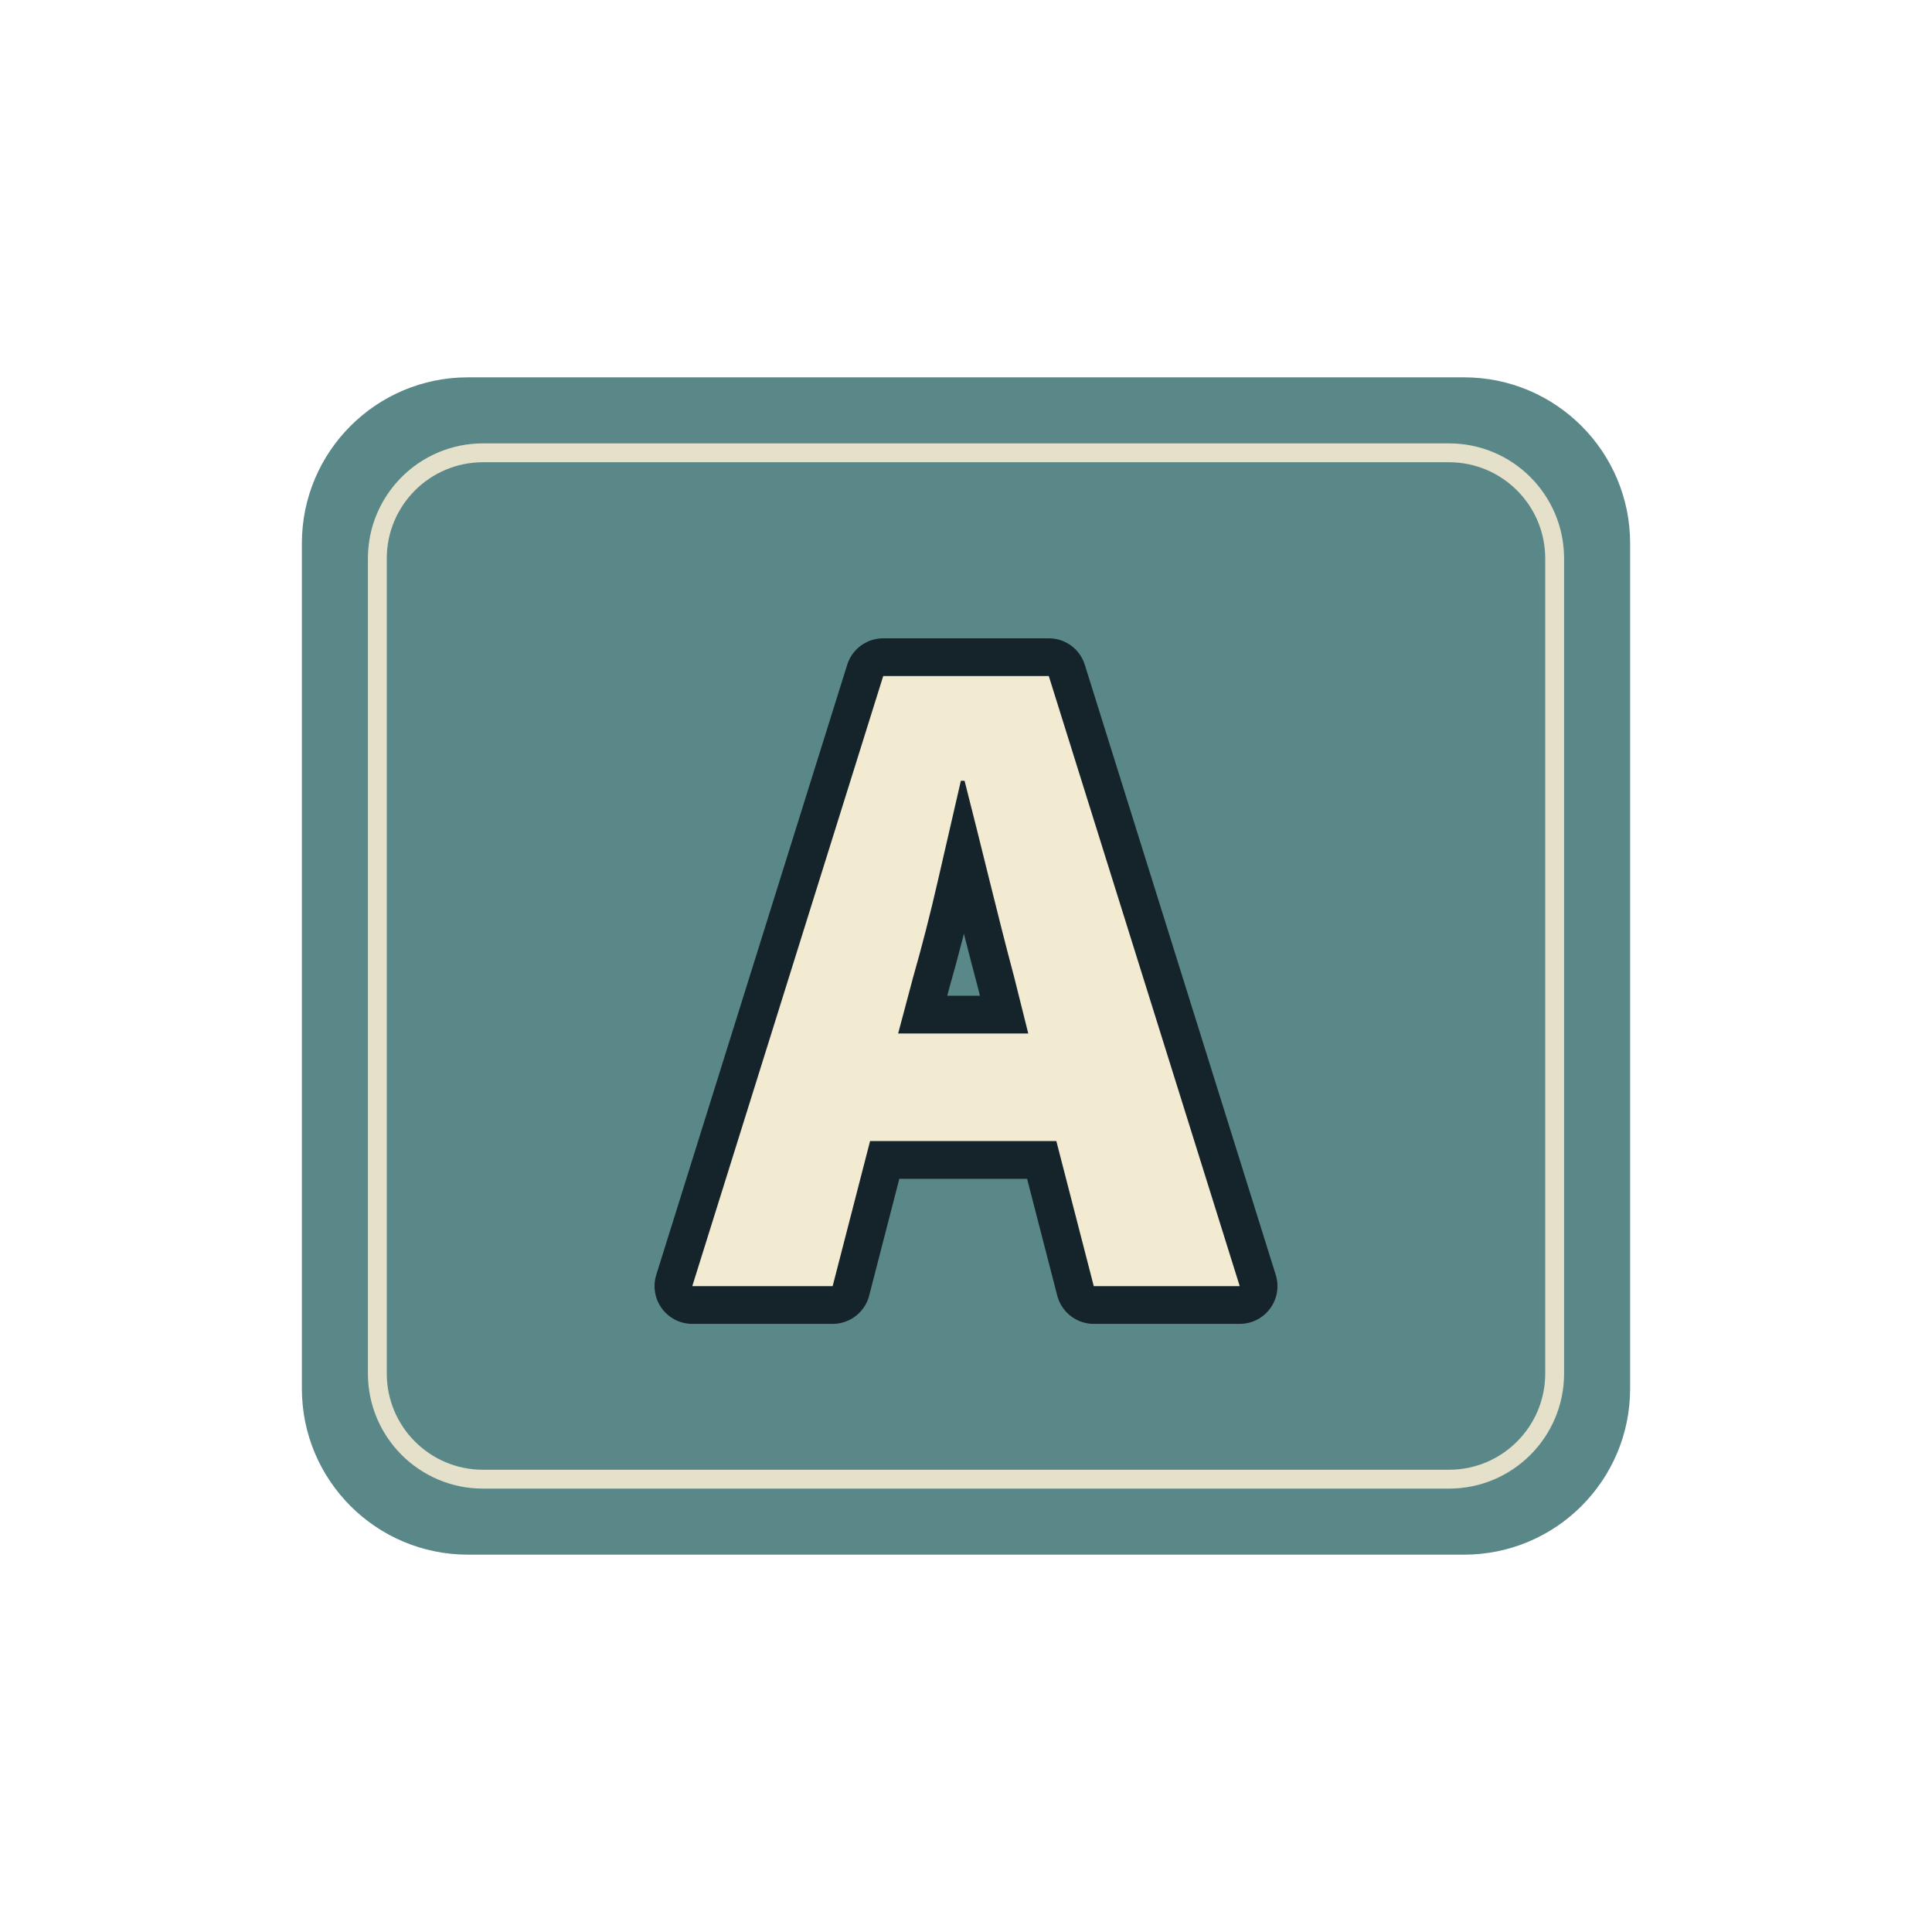
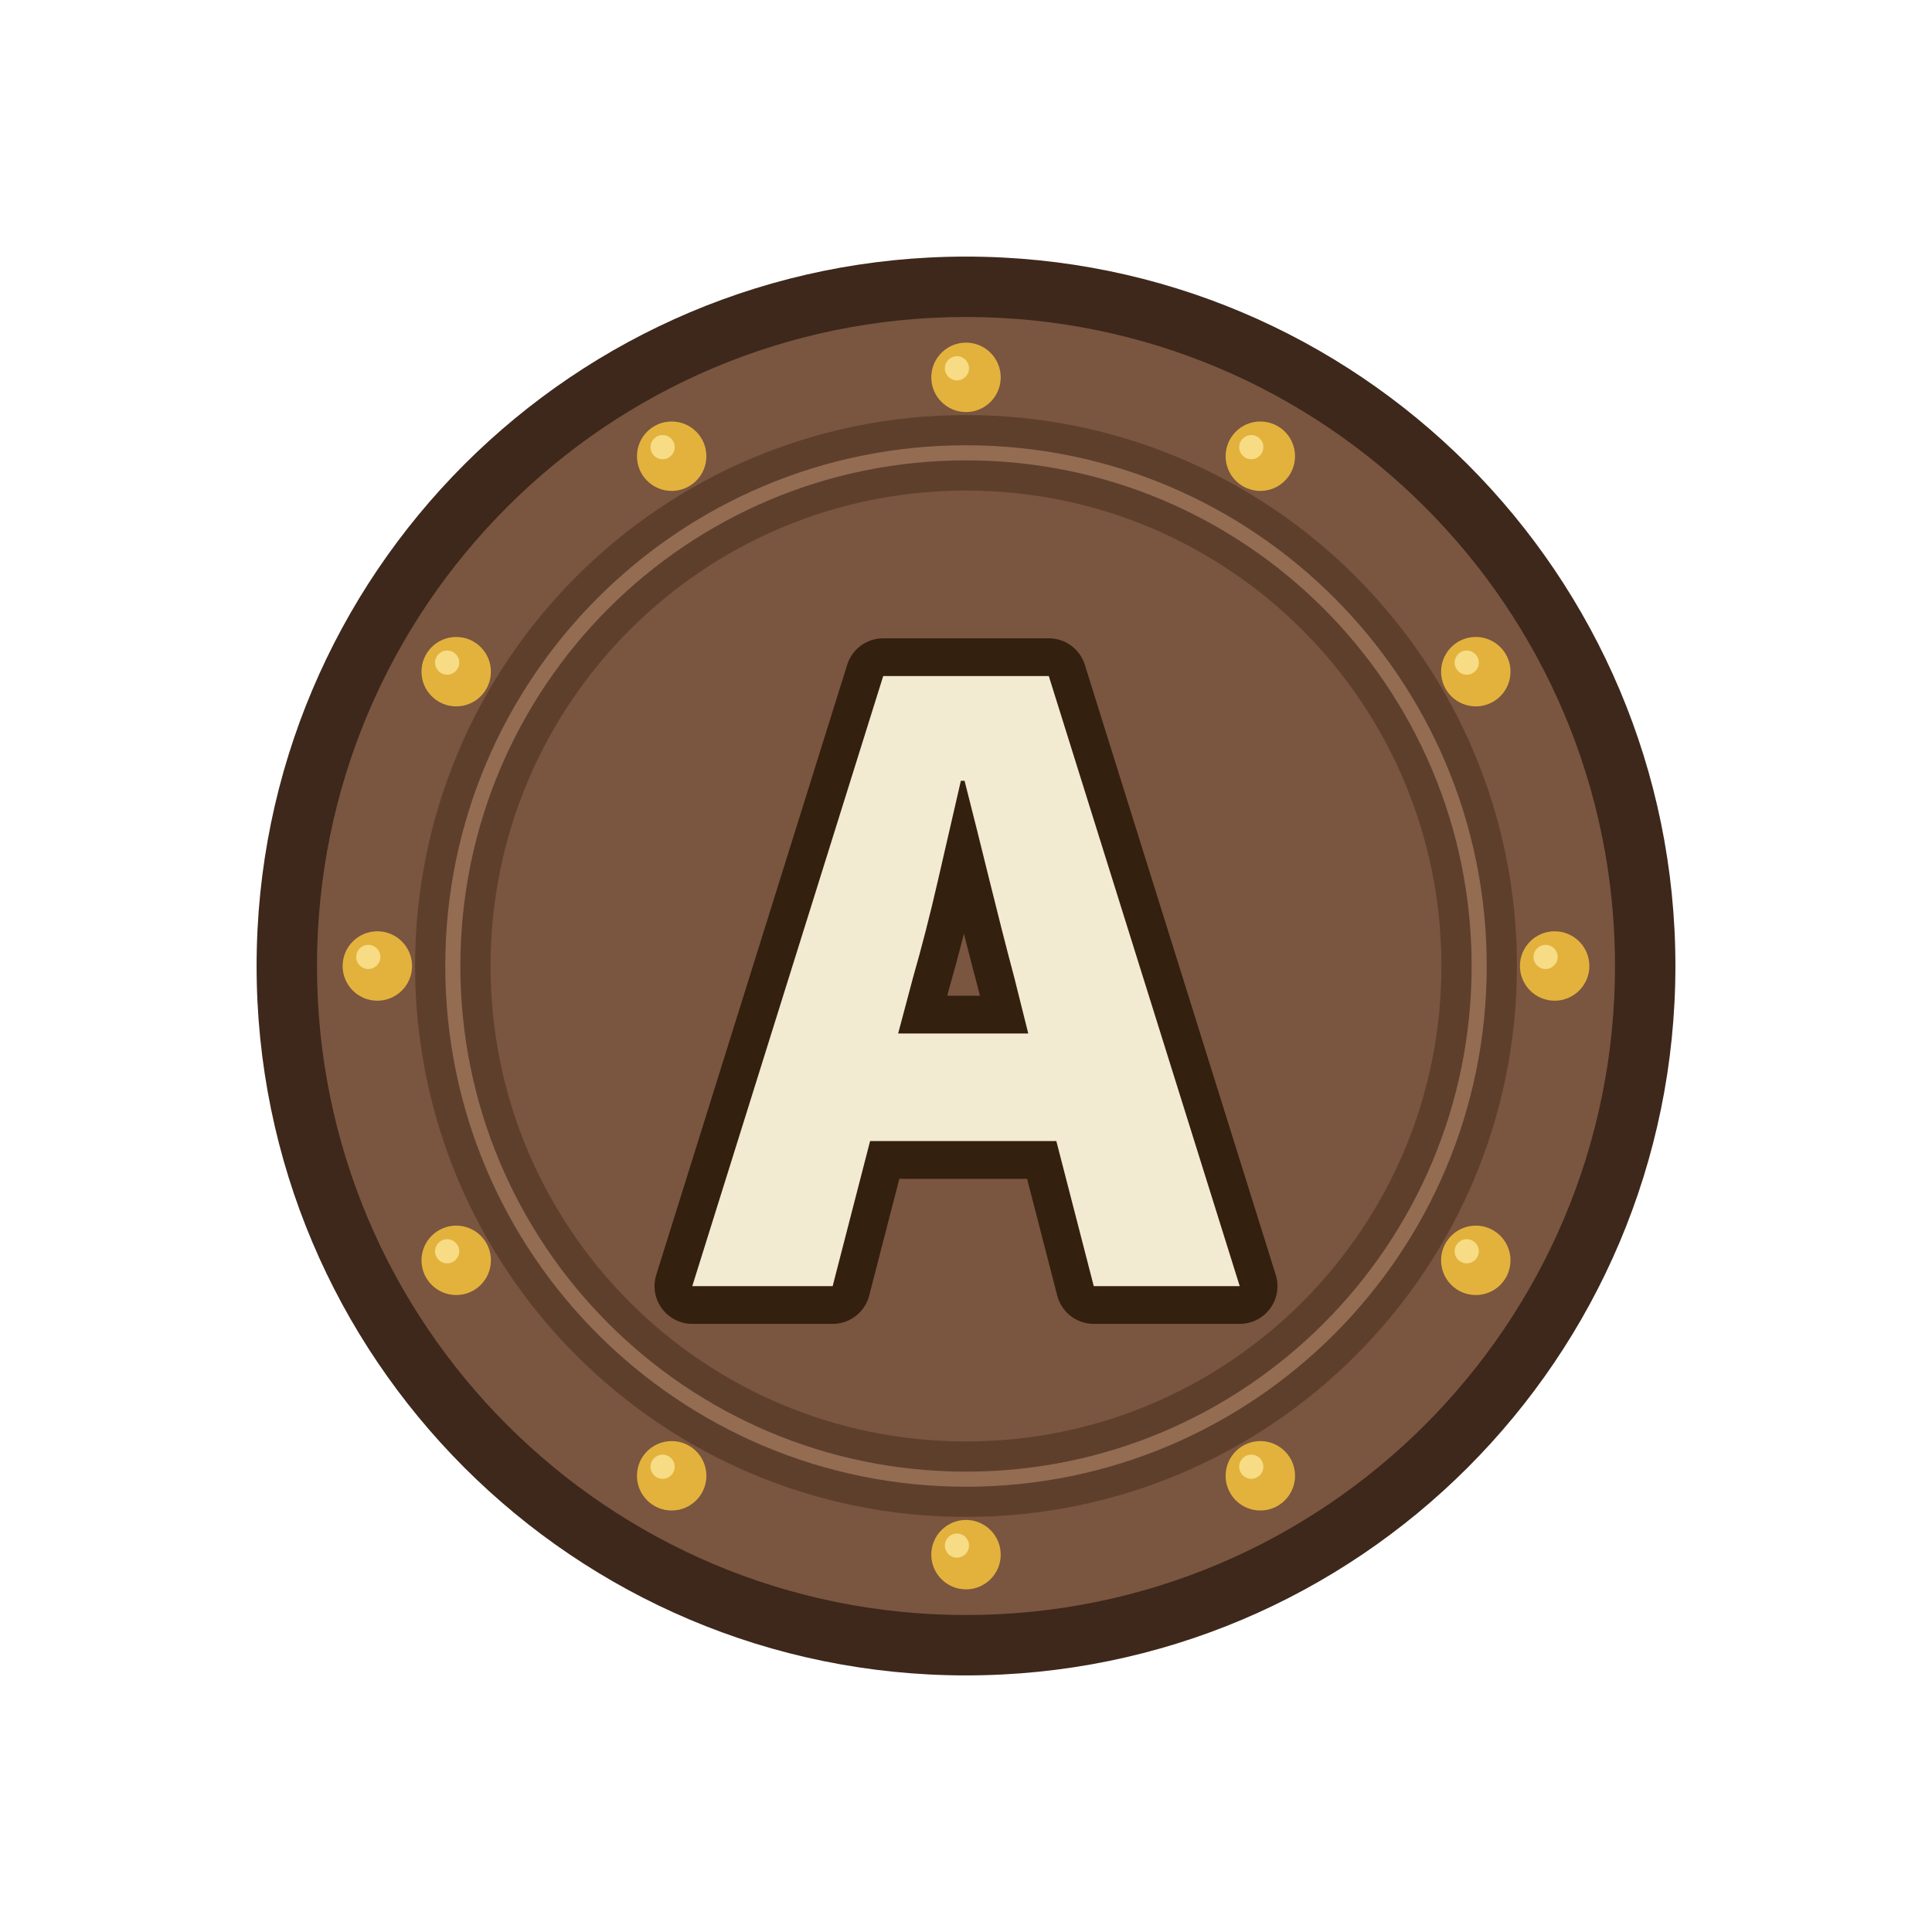
<svg xmlns="http://www.w3.org/2000/svg" width="256" height="256" viewBox="0 0 256 256">
  <g>
-     <path d="M62 50 L194 50 C206.15 50 216 59.85 216 72 L216 184 C216 196.15 206.15 206 194 206 L62 206 C49.85 206 40 196.15 40 184 L40 72 C40 59.85 49.85 50 62 50 Z" fill="#5a8787" />
-     <path d="M64 60 L192 60 C199.73 60 206 66.27 206 74 L206 182 C206 189.73 199.73 196 192 196 L64 196 C56.27 196 50 189.73 50 182 L50 74 C50 66.27 56.27 60 64 60 Z" fill="none" stroke="#f3ead2" stroke-width="2.5" stroke-linecap="round" stroke-linejoin="round" opacity="0.9" />
+     <circle cx="128" cy="128" r="94" fill="#3d281b" />
+     <circle cx="128" cy="128" r="86" fill="#7a5540" />
+     <circle cx="128" cy="128" r="68" fill="none" stroke="#5e3f2c" stroke-width="10" stroke-linecap="round" stroke-linejoin="round" />
+     <circle cx="128" cy="128" r="68" fill="none" stroke="#946c52" stroke-width="2" stroke-linecap="round" stroke-linejoin="round" />
+     <circle cx="206" cy="128" r="4.6" fill="#e3b23c" />
+     <circle cx="204.8" cy="126.8" r="1.6" fill="#f7dc85" />
+     <circle cx="195.55" cy="167" r="4.6" fill="#e3b23c" />
+     <circle cx="194.35" cy="165.8" r="1.6" fill="#f7dc85" />
+     <circle cx="167" cy="195.55" r="4.6" fill="#e3b23c" />
+     <circle cx="165.8" cy="194.35" r="1.6" fill="#f7dc85" />
+     <circle cx="128" cy="206" r="4.6" fill="#e3b23c" />
+     <circle cx="126.8" cy="204.8" r="1.6" fill="#f7dc85" />
+     <circle cx="89" cy="195.55" r="4.6" fill="#e3b23c" />
+     <circle cx="87.8" cy="194.35" r="1.6" fill="#f7dc85" />
+     <circle cx="60.45" cy="167" r="4.6" fill="#e3b23c" />
+     <circle cx="59.25" cy="165.8" r="1.6" fill="#f7dc85" />
+     <circle cx="50" cy="128" r="4.6" fill="#e3b23c" />
+     <circle cx="48.8" cy="126.8" r="1.6" fill="#f7dc85" />
+     <circle cx="60.45" cy="89" r="4.6" fill="#e3b23c" />
+     <circle cx="59.25" cy="87.8" r="1.6" fill="#f7dc85" />
+     <circle cx="89" cy="60.45" r="4.6" fill="#e3b23c" />
+     <circle cx="87.8" cy="59.25" r="1.6" fill="#f7dc85" />
+     <circle cx="128" cy="50" r="4.6" fill="#e3b23c" />
+     <circle cx="126.8" cy="48.8" r="1.6" fill="#f7dc85" />
+     <circle cx="167" cy="60.45" r="4.6" fill="#e3b23c" />
+     <circle cx="165.8" cy="59.25" r="1.6" fill="#f7dc85" />
+     <circle cx="195.55" cy="89" r="4.6" fill="#e3b23c" />
+     <circle cx="194.35" cy="87.8" r="1.6" fill="#f7dc85" />
    <g>
-       <path d="M120.99 129.5 L119.01 136.94 L136.25 136.94 L134.39 129.5 C133.31 125.45 132.22 121.15 131.1 116.61 C129.98 112.06 128.89 107.68 127.81 103.46 L127.32 103.46 C126.33 107.76 125.31 112.16 124.28 116.67 C123.25 121.18 122.15 125.45 120.99 129.5 Z M91.73 170.42 L117.03 89.58 L138.97 89.58 L164.27 170.42 L144.93 170.42 L139.97 151.2 L115.29 151.2 L110.33 170.42 Z" fill="#14242a" stroke="#14242a" stroke-width="10" stroke-linecap="round" stroke-linejoin="round" />
+       <path d="M120.99 129.5 L119.01 136.94 L136.25 136.94 L134.39 129.5 C133.31 125.45 132.22 121.15 131.1 116.61 C129.98 112.06 128.89 107.68 127.81 103.46 L127.32 103.46 C126.33 107.76 125.31 112.16 124.28 116.67 C123.25 121.18 122.15 125.45 120.99 129.5 Z M91.73 170.42 L117.03 89.58 L138.97 89.58 L164.27 170.42 L144.93 170.42 L139.97 151.2 L115.29 151.2 L110.33 170.42 Z" fill="#33200f" stroke="#33200f" stroke-width="10" stroke-linecap="round" stroke-linejoin="round" />
    </g>
    <g>
      <path d="M120.99 129.5 L119.01 136.94 L136.25 136.94 L134.39 129.5 C133.31 125.45 132.22 121.15 131.1 116.61 C129.98 112.06 128.89 107.68 127.81 103.46 L127.32 103.46 C126.33 107.76 125.31 112.16 124.28 116.67 C123.25 121.18 122.15 125.45 120.99 129.5 Z M91.73 170.42 L117.03 89.58 L138.97 89.58 L164.27 170.42 L144.93 170.42 L139.97 151.2 L115.29 151.2 L110.33 170.42 Z" fill="#f3ead2" />
    </g>
  </g>
</svg>
